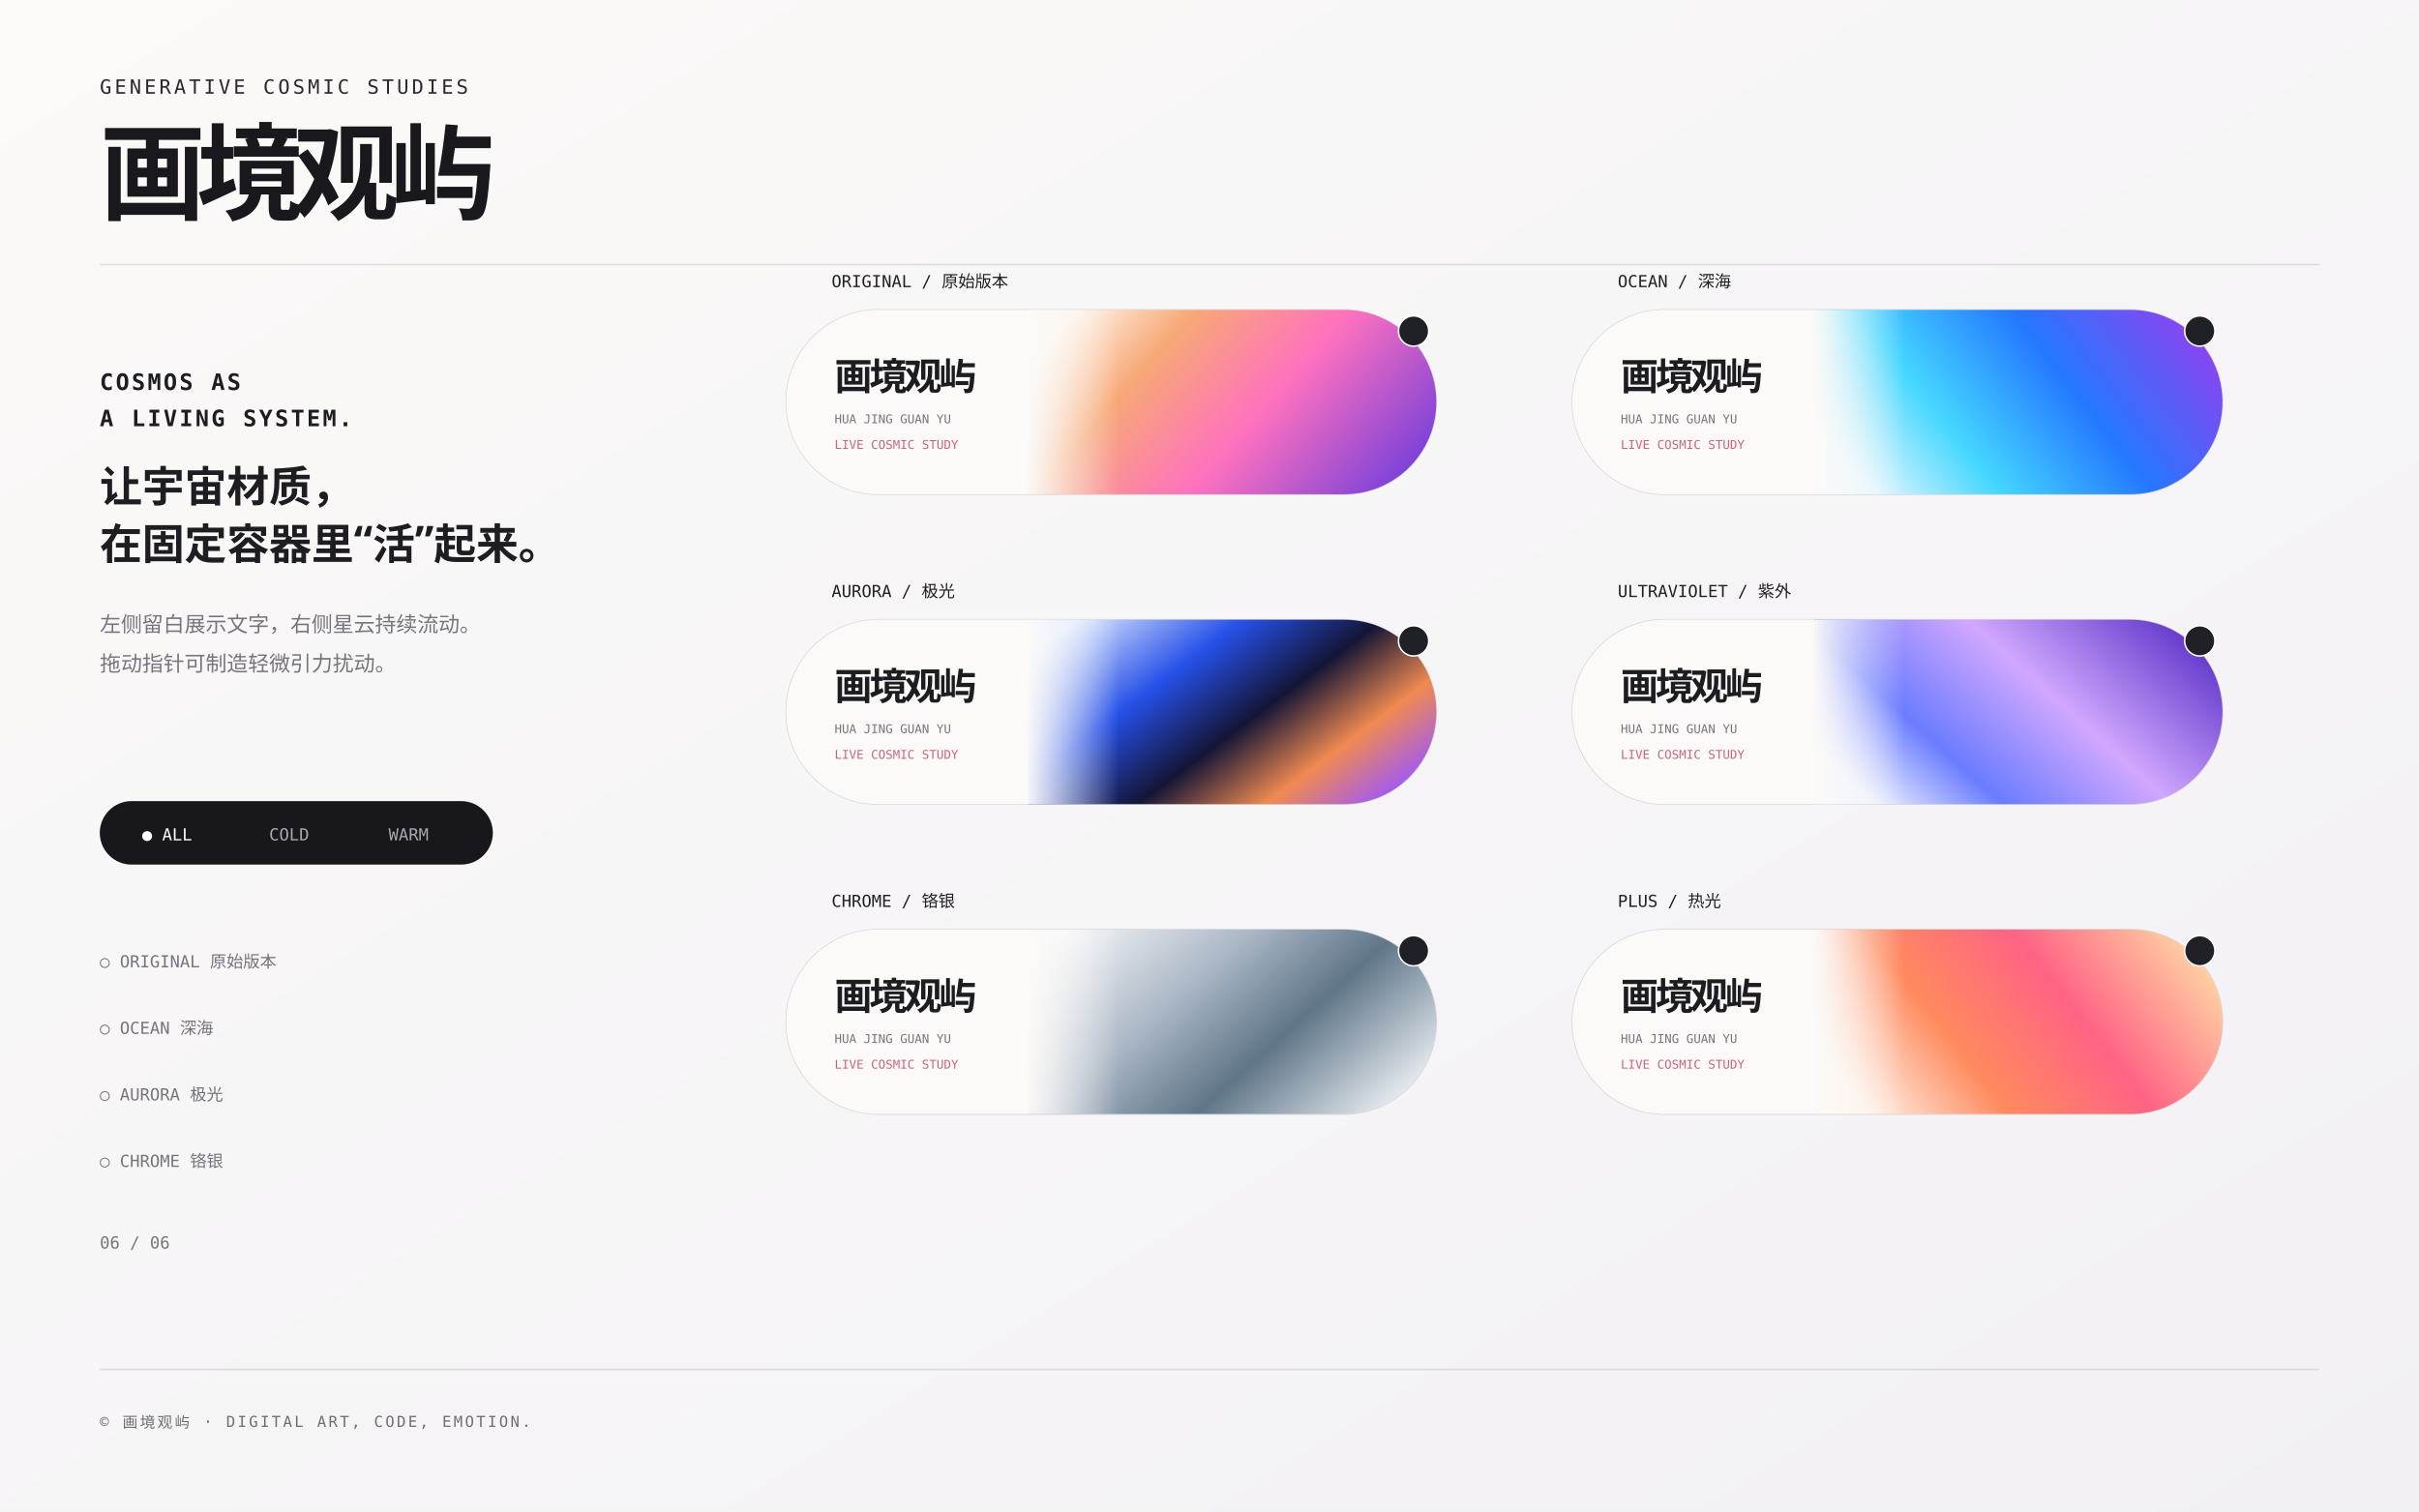
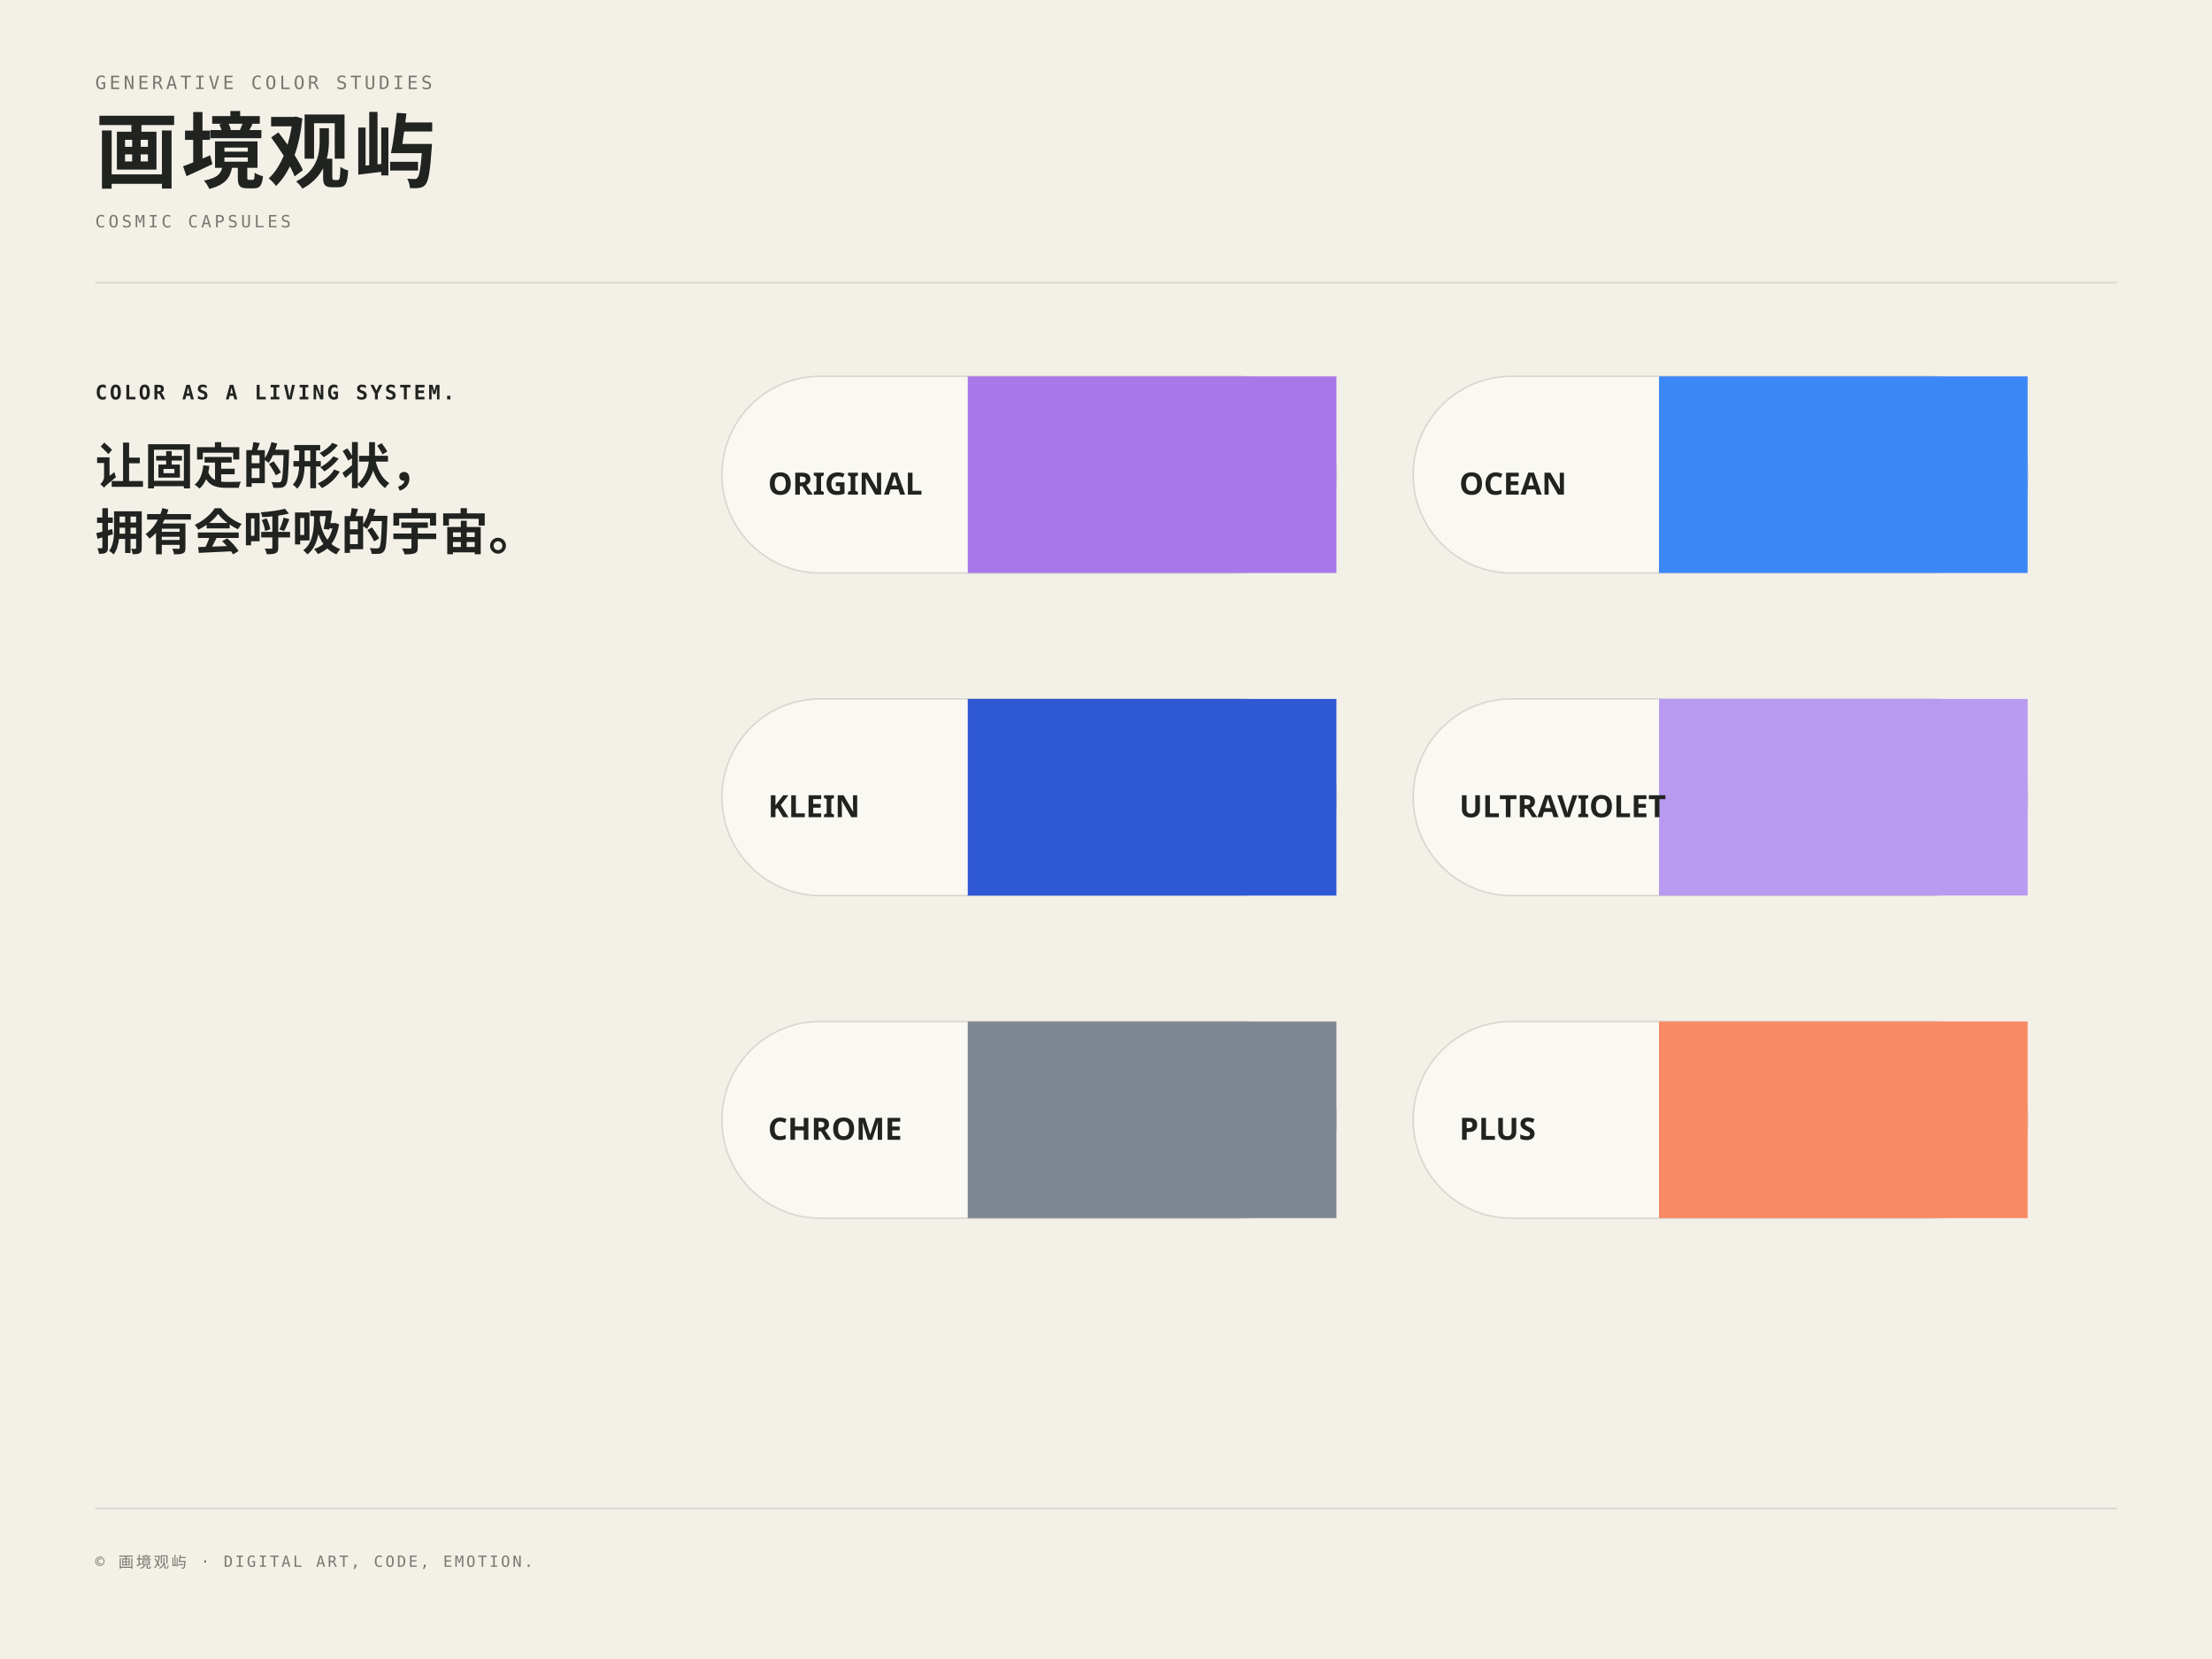
- <svg xmlns="http://www.w3.org/2000/svg" width="1600" height="1000" viewBox="0 0 1600 1000">
-   <defs>
-     <linearGradient id="bg" x1="0" y1="0" x2="1" y2="1">
-       <stop offset="0" stop-color="#fbfaf8" />
-       <stop offset="1" stop-color="#f2f0f5" />
-     </linearGradient>
-     <filter id="shadow" x="-20%" y="-40%" width="140%" height="180%">
-       <feDropShadow dx="0" dy="16" stdDeviation="16" flood-color="#2c2548" flood-opacity=".10" />
-     </filter>
-     <linearGradient id="n1" x1="0" y1=".3" x2="1" y2=".7">
-       <stop offset="0" stop-color="#fff3e8" />
-       <stop offset=".25" stop-color="#f7a876" />
-       <stop offset=".58" stop-color="#ff71bf" />
-       <stop offset="1" stop-color="#7d42d8" />
-     </linearGradient>
-     <linearGradient id="n2" x1="0" y1=".6" x2="1" y2=".25">
-       <stop offset="0" stop-color="#e7f7ff" />
-       <stop offset=".28" stop-color="#45d7ff" />
-       <stop offset=".62" stop-color="#2477ff" />
-       <stop offset="1" stop-color="#8e43f0" />
-     </linearGradient>
-     <linearGradient id="n3" x1="0" y1=".2" x2="1" y2=".8">
-       <stop offset="0" stop-color="#dbe7ff" />
-       <stop offset=".3" stop-color="#2650e8" />
-       <stop offset=".55" stop-color="#141536" />
-       <stop offset=".78" stop-color="#f08a50" />
-       <stop offset="1" stop-color="#9c56ff" />
-     </linearGradient>
-     <linearGradient id="n4" x1="0" y1=".7" x2="1" y2=".2">
-       <stop offset="0" stop-color="#edf1ff" />
-       <stop offset=".25" stop-color="#6a7cff" />
-       <stop offset=".58" stop-color="#d1a7ff" />
-       <stop offset="1" stop-color="#5d34c8" />
-     </linearGradient>
-     <linearGradient id="n5" x1="0" y1=".2" x2="1" y2=".7">
-       <stop offset="0" stop-color="#f4f5f8" />
-       <stop offset=".35" stop-color="#adb9c7" />
-       <stop offset=".65" stop-color="#5f7689" />
-       <stop offset="1" stop-color="#e1e6eb" />
-     </linearGradient>
-     <linearGradient id="n6" x1="0" y1=".6" x2="1" y2=".25">
-       <stop offset="0" stop-color="#fff0e5" />
-       <stop offset=".3" stop-color="#ff8a5e" />
-       <stop offset=".62" stop-color="#ff6385" />
-       <stop offset="1" stop-color="#ffd7a4" />
-     </linearGradient>
-     <linearGradient id="fade" x1="0" y1="0" x2="1" y2="0">
-       <stop offset="0" stop-color="#fbfaf8" stop-opacity="1" />
-       <stop offset=".72" stop-color="#fbfaf8" stop-opacity="1" />
-       <stop offset="1" stop-color="#fbfaf8" stop-opacity="0" />
-     </linearGradient>
-     <clipPath id="c1">
-       <rect x="520" y="205" width="430" height="122" rx="61" />
-     </clipPath>
-     <clipPath id="c2">
-       <rect x="1040" y="205" width="430" height="122" rx="61" />
-     </clipPath>
-     <clipPath id="c3">
-       <rect x="520" y="410" width="430" height="122" rx="61" />
-     </clipPath>
-     <clipPath id="c4">
-       <rect x="1040" y="410" width="430" height="122" rx="61" />
-     </clipPath>
-     <clipPath id="c5">
-       <rect x="520" y="615" width="430" height="122" rx="61" />
-     </clipPath>
-     <clipPath id="c6">
-       <rect x="1040" y="615" width="430" height="122" rx="61" />
-     </clipPath>
-   </defs>
-   <rect width="1600" height="1000" fill="url(#bg)" />
-   <text x="66" y="62" font-family="monospace" font-size="13" letter-spacing="2" fill="#29282e">GENERATIVE COSMIC STUDIES</text>
-   <text x="66" y="140" font-family="sans-serif" font-size="70" font-weight="800" letter-spacing="-6" fill="#19191d">画境观屿</text>
-   <line x1="66" y1="175" x2="1534" y2="175" stroke="#1c1c20" stroke-opacity=".12" />
-   <text x="66" y="258" font-family="monospace" font-size="15" font-weight="700" letter-spacing="1.5" fill="#1d1d22">COSMOS AS</text>
-   <text x="66" y="282" font-family="monospace" font-size="15" font-weight="700" letter-spacing="1.5" fill="#1d1d22">A LIVING SYSTEM.</text>
-   <text x="66" y="332" font-family="sans-serif" font-size="28" font-weight="700" fill="#1d1d22">让宇宙材质，</text>
-   <text x="66" y="370" font-family="sans-serif" font-size="28" font-weight="700" fill="#1d1d22">在固定容器里“活”起来。</text>
-   <text x="66" y="418" font-family="sans-serif" font-size="14" fill="#77747d">左侧留白展示文字，右侧星云持续流动。</text>
-   <text x="66" y="444" font-family="sans-serif" font-size="14" fill="#77747d">拖动指针可制造轻微引力扰动。</text>
-   <rect x="66" y="530" width="260" height="42" rx="21" fill="#18181c" />
-   <text x="94" y="556" font-family="monospace" font-size="11" fill="#fff">●  ALL</text>
-   <text x="178" y="556" font-family="monospace" font-size="11" fill="#aaa7af">COLD</text>
-   <text x="257" y="556" font-family="monospace" font-size="11" fill="#aaa7af">WARM</text>
-   <text x="66" y="640" font-family="monospace" font-size="11" fill="#76737c">○ ORIGINAL  原始版本</text>
-   <text x="66" y="684" font-family="monospace" font-size="11" fill="#76737c">○ OCEAN     深海</text>
-   <text x="66" y="728" font-family="monospace" font-size="11" fill="#76737c">○ AURORA    极光</text>
-   <text x="66" y="772" font-family="monospace" font-size="11" fill="#76737c">○ CHROME    铬银</text>
-   <text x="66" y="826" font-family="monospace" font-size="11" fill="#76737c">06 / 06</text>
-   <g font-family="monospace" font-size="11" fill="#202027">
-     <text x="550" y="190">ORIGINAL / 原始版本</text>
-     <text x="1070" y="190">OCEAN / 深海</text>
-     <text x="550" y="395">AURORA / 极光</text>
-     <text x="1070" y="395">ULTRAVIOLET / 紫外</text>
-     <text x="550" y="600">CHROME / 铬银</text>
-     <text x="1070" y="600">PLUS / 热光</text>
+ <svg xmlns="http://www.w3.org/2000/svg" width="1440" height="1080" viewBox="0 0 1440 1080">
+   <rect width="1440" height="1080" fill="#f3f0e8" />
+   <text x="62" y="58" font-family="monospace" font-size="12" letter-spacing="2" fill="#77786f">GENERATIVE COLOR STUDIES</text>
+   <text x="62" y="118" font-family="sans-serif" font-size="54" font-weight="600" letter-spacing="2" fill="#20231f">画境观屿</text>
+   <text x="62" y="148" font-family="monospace" font-size="11" letter-spacing="2" fill="#77786f">COSMIC CAPSULES</text>
+   <line x1="62" y1="184" x2="1378" y2="184" stroke="#20231f" stroke-opacity=".13" />
+   <text x="62" y="260" font-family="monospace" font-size="13" font-weight="700" letter-spacing="1.6" fill="#20231f">COLOR AS A LIVING SYSTEM.</text>
+   <text x="62" y="315" font-family="sans-serif" font-size="32" font-weight="650" fill="#20231f">让固定的形状，</text>
+   <text x="62" y="358" font-family="sans-serif" font-size="32" font-weight="650" fill="#20231f">拥有会呼吸的宇宙。</text>
+   <g>
+     <rect x="470" y="245" width="400" height="128" rx="64" fill="#faf8f2" stroke="#20231f" stroke-opacity=".14" />
+     <rect x="630" y="245" width="240" height="128" rx="0" fill="#a978e8" />
+     <rect x="920" y="245" width="400" height="128" rx="64" fill="#faf8f2" stroke="#20231f" stroke-opacity=".14" />
+     <rect x="1080" y="245" width="240" height="128" rx="0" fill="#3b87f6" />
+     <rect x="470" y="455" width="400" height="128" rx="64" fill="#faf8f2" stroke="#20231f" stroke-opacity=".14" />
+     <rect x="630" y="455" width="240" height="128" rx="0" fill="#2f58d5" />
+     <rect x="920" y="455" width="400" height="128" rx="64" fill="#faf8f2" stroke="#20231f" stroke-opacity=".14" />
+     <rect x="1080" y="455" width="240" height="128" rx="0" fill="#b99af1" />
+     <rect x="470" y="665" width="400" height="128" rx="64" fill="#faf8f2" stroke="#20231f" stroke-opacity=".14" />
+     <rect x="630" y="665" width="240" height="128" rx="0" fill="#7f8793" />
+     <rect x="920" y="665" width="400" height="128" rx="64" fill="#faf8f2" stroke="#20231f" stroke-opacity=".14" />
+     <rect x="1080" y="665" width="240" height="128" rx="0" fill="#f98a64" />
  </g>
-   <g>
-     <rect x="520" y="205" width="430" height="122" rx="61" fill="#fbfaf8" stroke="#1d1d22" stroke-opacity=".14" />
-     <rect x="680" y="205" width="270" height="122" fill="url(#n1)" clip-path="url(#c1)" />
-     <rect x="520" y="205" width="220" height="122" fill="url(#fade)" clip-path="url(#c1)" />
-     <rect x="1040" y="205" width="430" height="122" rx="61" fill="#fbfaf8" stroke="#1d1d22" stroke-opacity=".14" />
-     <rect x="1200" y="205" width="270" height="122" fill="url(#n2)" clip-path="url(#c2)" />
-     <rect x="1040" y="205" width="220" height="122" fill="url(#fade)" clip-path="url(#c2)" />
-     <rect x="520" y="410" width="430" height="122" rx="61" fill="#fbfaf8" stroke="#1d1d22" stroke-opacity=".14" />
-     <rect x="680" y="410" width="270" height="122" fill="url(#n3)" clip-path="url(#c3)" />
-     <rect x="520" y="410" width="220" height="122" fill="url(#fade)" clip-path="url(#c3)" />
-     <rect x="1040" y="410" width="430" height="122" rx="61" fill="#fbfaf8" stroke="#1d1d22" stroke-opacity=".14" />
-     <rect x="1200" y="410" width="270" height="122" fill="url(#n4)" clip-path="url(#c4)" />
-     <rect x="1040" y="410" width="220" height="122" fill="url(#fade)" clip-path="url(#c4)" />
-     <rect x="520" y="615" width="430" height="122" rx="61" fill="#fbfaf8" stroke="#1d1d22" stroke-opacity=".14" />
-     <rect x="680" y="615" width="270" height="122" fill="url(#n5)" clip-path="url(#c5)" />
-     <rect x="520" y="615" width="220" height="122" fill="url(#fade)" clip-path="url(#c5)" />
-     <rect x="1040" y="615" width="430" height="122" rx="61" fill="#fbfaf8" stroke="#1d1d22" stroke-opacity=".14" />
-     <rect x="1200" y="615" width="270" height="122" fill="url(#n6)" clip-path="url(#c6)" />
-     <rect x="1040" y="615" width="220" height="122" fill="url(#fade)" clip-path="url(#c6)" />
+   <g font-family="sans-serif" fill="#20231f" font-size="20" font-weight="650">
+     <text x="500" y="322">ORIGINAL</text>
+     <text x="950" y="322">OCEAN</text>
+     <text x="500" y="532">KLEIN</text>
+     <text x="950" y="532">ULTRAVIOLET</text>
+     <text x="500" y="742">CHROME</text>
+     <text x="950" y="742">PLUS</text>
  </g>
-   <g font-family="sans-serif" fill="#1c1c21">
-     <text x="552" y="258" font-size="25" font-weight="800" letter-spacing="-2">画境观屿</text>
-     <text x="552" y="280" font-family="monospace" font-size="8" fill="#77747d">HUA JING GUAN YU</text>
-     <text x="552" y="297" font-family="monospace" font-size="8" fill="#ca637c">LIVE COSMIC STUDY</text>
-     <text x="1072" y="258" font-size="25" font-weight="800" letter-spacing="-2">画境观屿</text>
-     <text x="1072" y="280" font-family="monospace" font-size="8" fill="#77747d">HUA JING GUAN YU</text>
-     <text x="1072" y="297" font-family="monospace" font-size="8" fill="#ca637c">LIVE COSMIC STUDY</text>
-     <text x="552" y="463" font-size="25" font-weight="800" letter-spacing="-2">画境观屿</text>
-     <text x="552" y="485" font-family="monospace" font-size="8" fill="#77747d">HUA JING GUAN YU</text>
-     <text x="552" y="502" font-family="monospace" font-size="8" fill="#ca637c">LIVE COSMIC STUDY</text>
-     <text x="1072" y="463" font-size="25" font-weight="800" letter-spacing="-2">画境观屿</text>
-     <text x="1072" y="485" font-family="monospace" font-size="8" fill="#77747d">HUA JING GUAN YU</text>
-     <text x="1072" y="502" font-family="monospace" font-size="8" fill="#ca637c">LIVE COSMIC STUDY</text>
-     <text x="552" y="668" font-size="25" font-weight="800" letter-spacing="-2">画境观屿</text>
-     <text x="552" y="690" font-family="monospace" font-size="8" fill="#77747d">HUA JING GUAN YU</text>
-     <text x="552" y="707" font-family="monospace" font-size="8" fill="#ca637c">LIVE COSMIC STUDY</text>
-     <text x="1072" y="668" font-size="25" font-weight="800" letter-spacing="-2">画境观屿</text>
-     <text x="1072" y="690" font-family="monospace" font-size="8" fill="#77747d">HUA JING GUAN YU</text>
-     <text x="1072" y="707" font-family="monospace" font-size="8" fill="#ca637c">LIVE COSMIC STUDY</text>
-   </g>
-   <g fill="#202027" stroke="#fff" stroke-width="1">
-     <circle cx="935" cy="219" r="10" />
-     <circle cx="1455" cy="219" r="10" />
-     <circle cx="935" cy="424" r="10" />
-     <circle cx="1455" cy="424" r="10" />
-     <circle cx="935" cy="629" r="10" />
-     <circle cx="1455" cy="629" r="10" />
-   </g>
-   <line x1="66" y1="906" x2="1534" y2="906" stroke="#1c1c20" stroke-opacity=".12" />
-   <text x="66" y="944" font-family="monospace" font-size="10" letter-spacing="1.5" fill="#6f6c75">© 画境观屿 · DIGITAL ART, CODE, EMOTION.</text>
+   <line x1="62" y1="982" x2="1378" y2="982" stroke="#20231f" stroke-opacity=".13" />
+   <text x="62" y="1020" font-family="monospace" font-size="10" letter-spacing="1.5" fill="#77786f">© 画境观屿 · DIGITAL ART, CODE, EMOTION.</text>
</svg>
